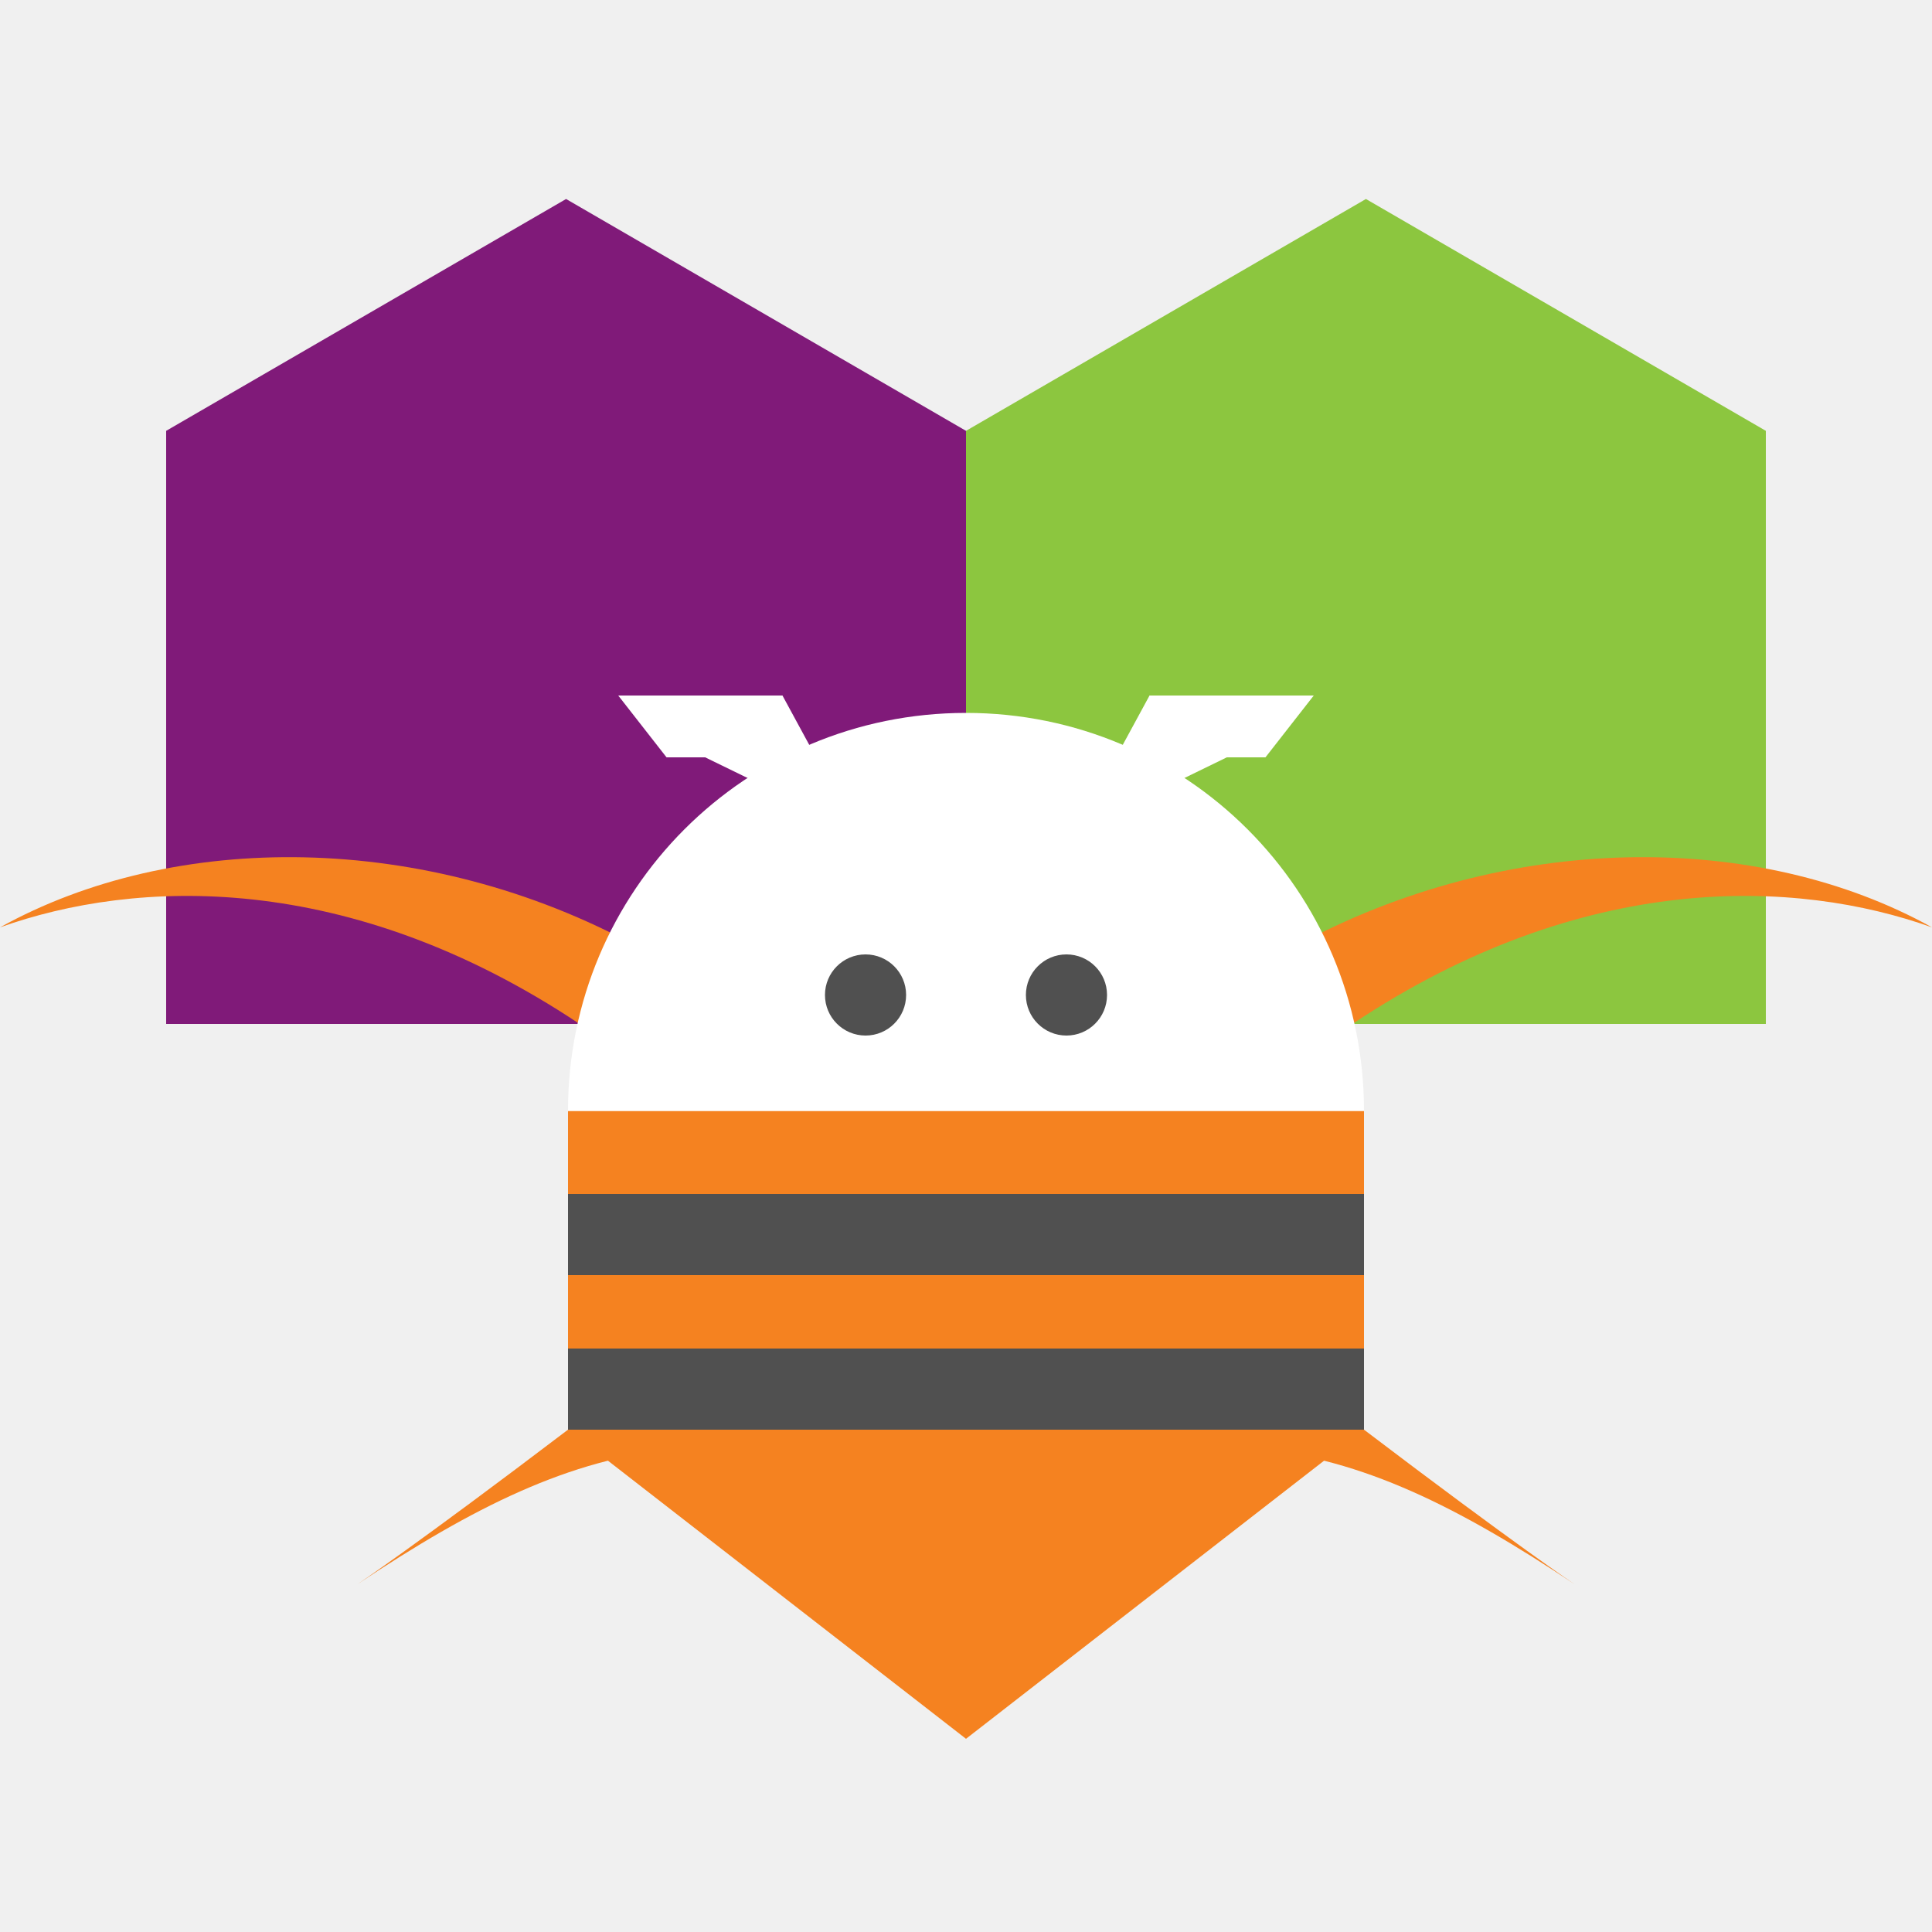
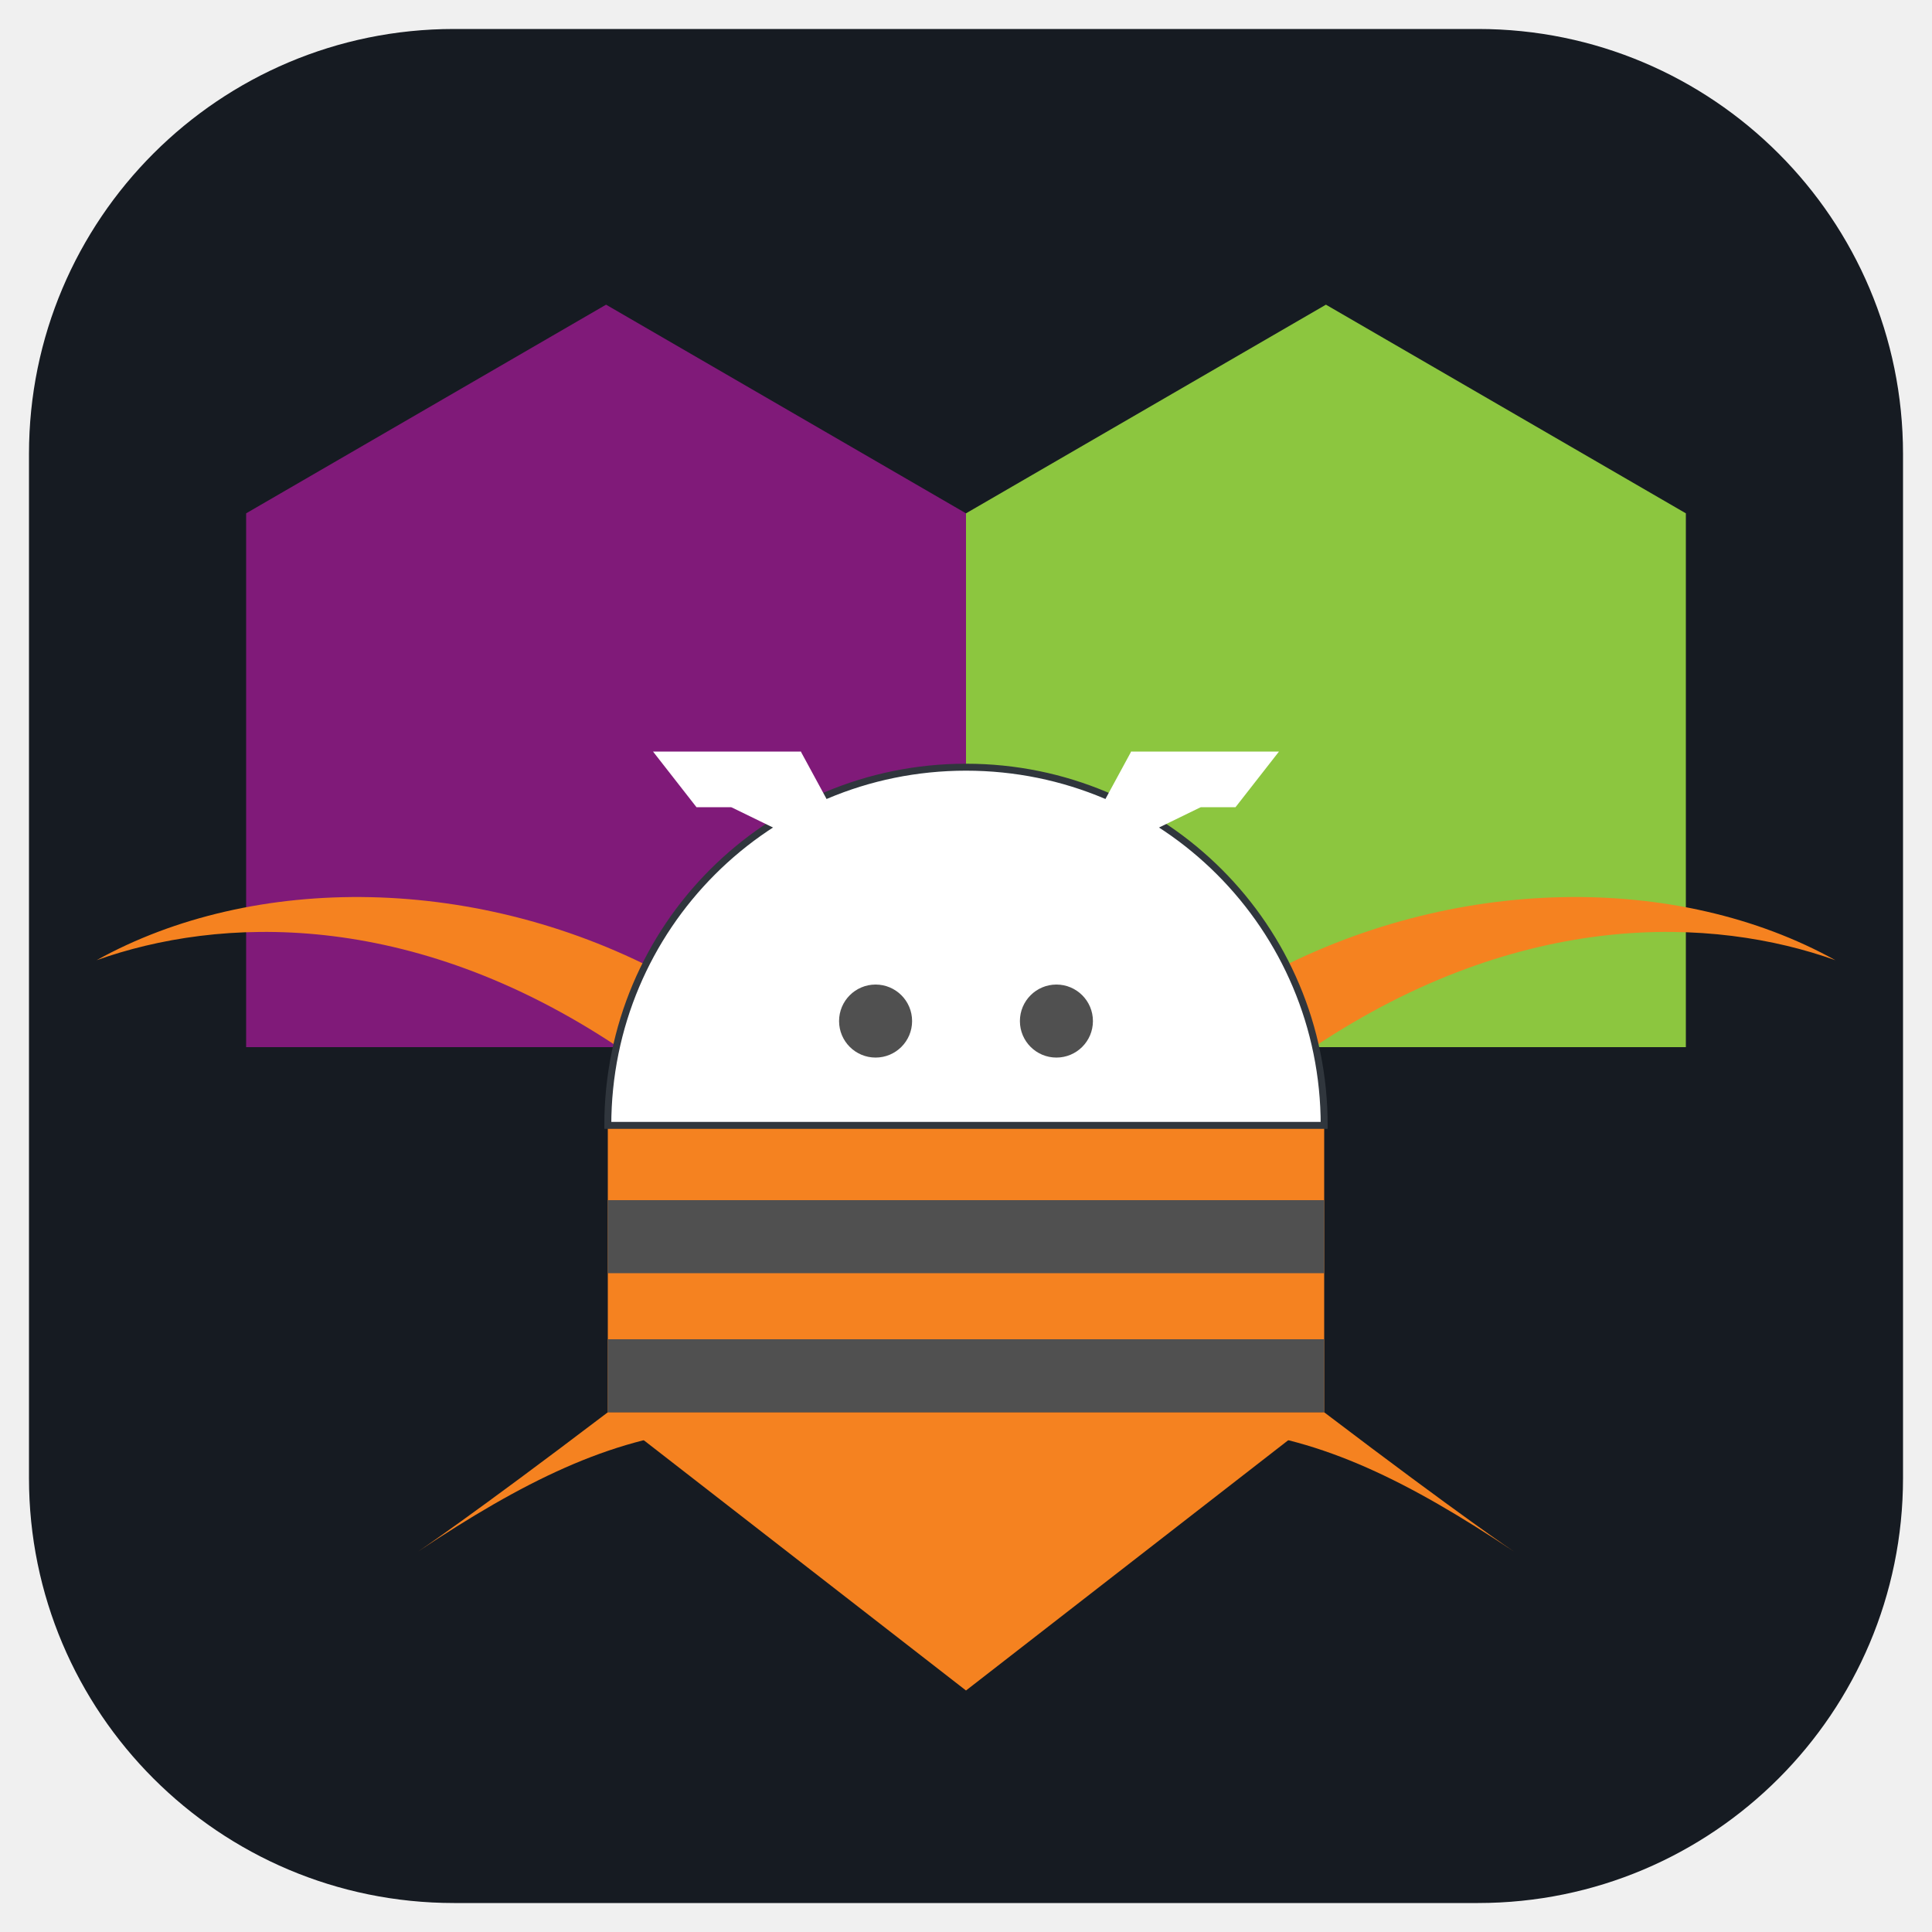
<svg xmlns="http://www.w3.org/2000/svg" viewBox="0 0 1000 1000" width="100%" height="100%">
-   <polygon points="293,103 500,223 500,530 86,530 86,223" fill="#801A79" />
-   <polygon points="707,103 914,223 914,530 500,530 500,223" fill="#8CC63F" />
-   <path d="M300,530 C180,450 70,455 0,480 C90,430 220,430 330,490 Z" fill="#F58220" />
-   <path d="M700,530 C820,450 930,455 1000,480 C910,430 780,430 670,490 Z" fill="#F58220" />
-   <path d="M294,740 C215,800 185,820 185,820 C245,780 295,755 350,750 Z" fill="#F58220" />
-   <path d="M706,740 C785,800 815,820 815,820 C755,780 705,755 650,750 Z" fill="#F58220" />
-   <polygon points="294,740 500,900 706,740" fill="#F58220" />
-   <rect x="294" y="575" width="412" height="165" fill="#F58220" />
-   <rect x="294" y="618" width="412" height="42" fill="#505050" />
-   <rect x="294" y="698" width="412" height="42" fill="#505050" />
-   <path d="M294,575 C294,461 386,369 500,369 C614,369 706,461 706,575 Z" fill="#FFFFFF" />
-   <polygon points="405,360 365,392 443,430 405,360" fill="#FFFFFF" />
-   <polygon points="320,360 405,360 405,392 345,392 320,360" fill="#FFFFFF" />
-   <polygon points="595,360 635,392 557,430 595,360" fill="#FFFFFF" />
-   <polygon points="680,360 595,360 595,392 655,392 680,360" fill="#FFFFFF" />
-   <circle cx="448" cy="515" r="21" fill="#505050" />
-   <circle cx="552" cy="515" r="21" fill="#505050" />
+   <rect x="15" y="15" width="970" height="970" rx="220" fill="#161b22" />
+   <g transform="translate(50, 65) scale(0.9)">
+     <polygon points="293,103 500,223 500,530 86,530 86,223" fill="#801A79" />
+     <polygon points="707,103 914,223 914,530 500,530 500,223" fill="#8CC63F" />
+     <path d="M300,530 C180,450 70,455 0,480 C90,430 220,430 330,490 Z" fill="#F58220" />
+     <path d="M700,530 C820,450 930,455 1000,480 C910,430 780,430 670,490 Z" fill="#F58220" />
+     <path d="M294,740 C215,800 185,820 185,820 C245,780 295,755 350,750 Z" fill="#F58220" />
+     <path d="M706,740 C785,800 815,820 815,820 C755,780 705,755 650,750 Z" fill="#F58220" />
+     <polygon points="294,740 500,900 706,740" fill="#F58220" />
+     <rect x="294" y="575" width="412" height="165" fill="#F58220" />
+     <rect x="294" y="618" width="412" height="42" fill="#505050" />
+     <rect x="294" y="698" width="412" height="42" fill="#505050" />
+     <path d="M294,575 C294,461 386,369 500,369 C614,369 706,461 706,575 Z" fill="#FFFFFF" stroke="#30363d" stroke-width="4" />
+     <polygon points="405,360 365,392 443,430 405,360" fill="#FFFFFF" />
+     <polygon points="320,360 405,360 405,392 345,392 320,360" fill="#FFFFFF" />
+     <polygon points="595,360 635,392 557,430 595,360" fill="#FFFFFF" />
+     <polygon points="680,360 595,360 595,392 655,392 680,360" fill="#FFFFFF" />
+     <circle cx="448" cy="515" r="21" fill="#505050" />
+     <circle cx="552" cy="515" r="21" fill="#505050" />
+   </g>
</svg>
